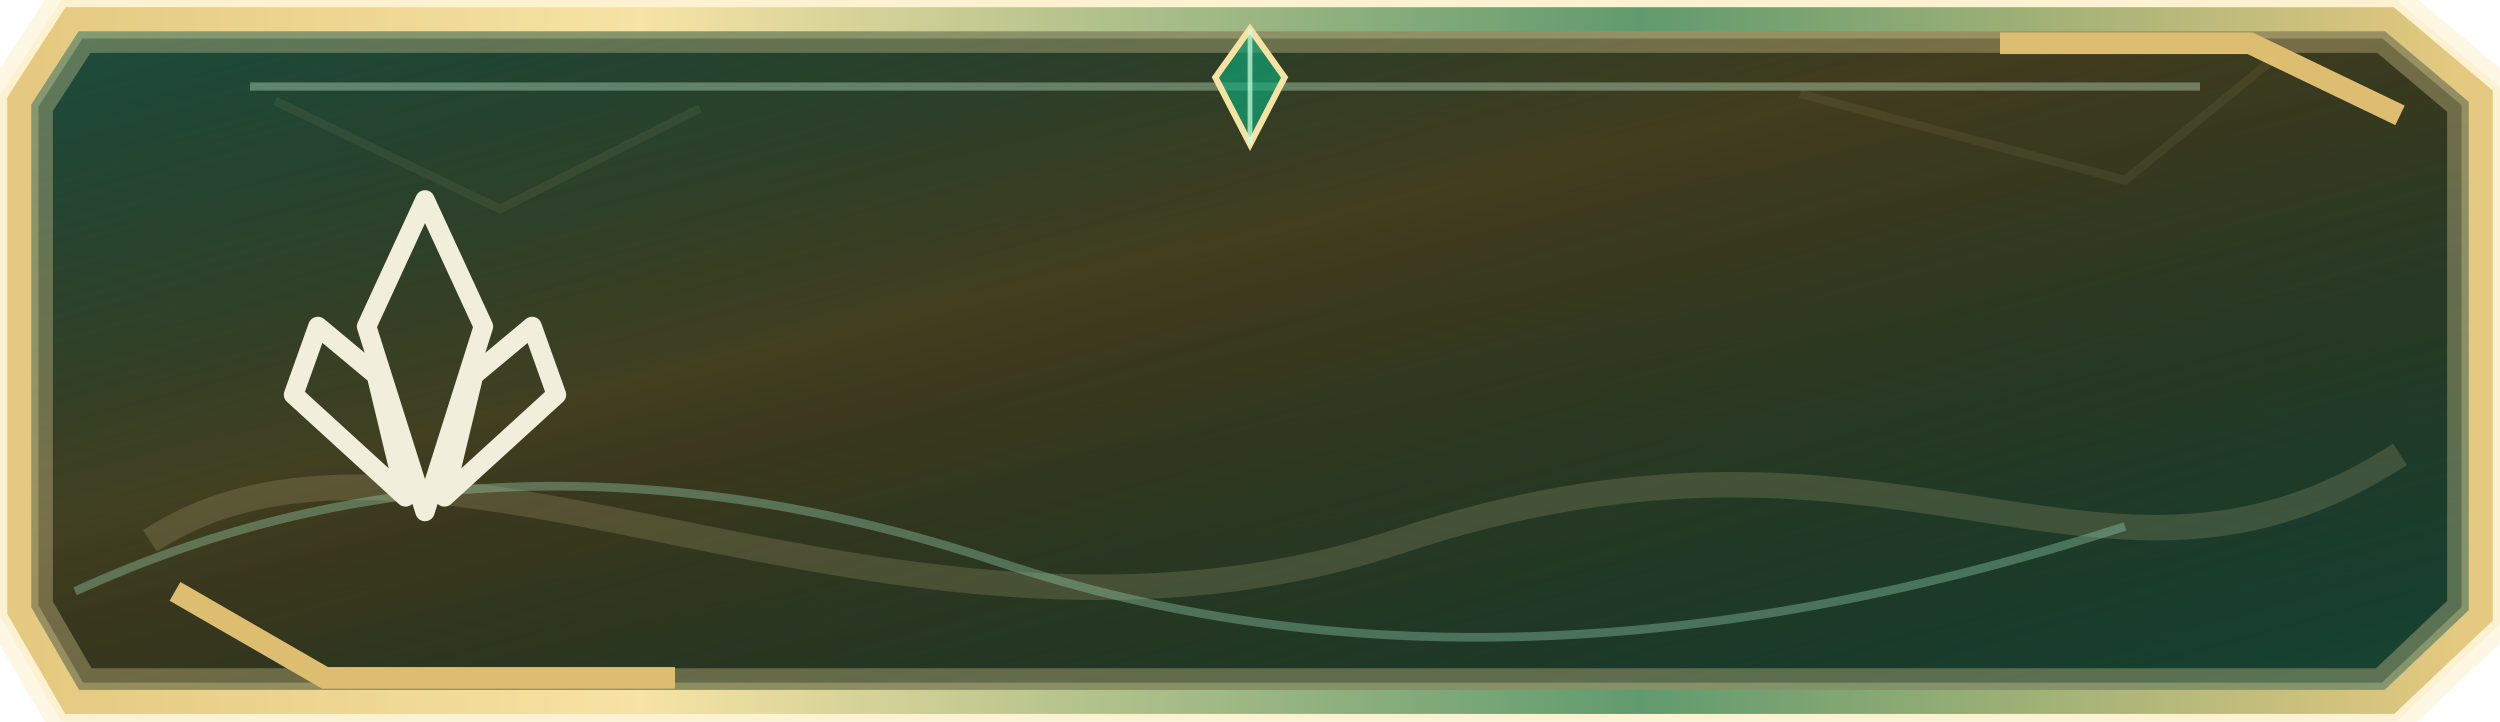
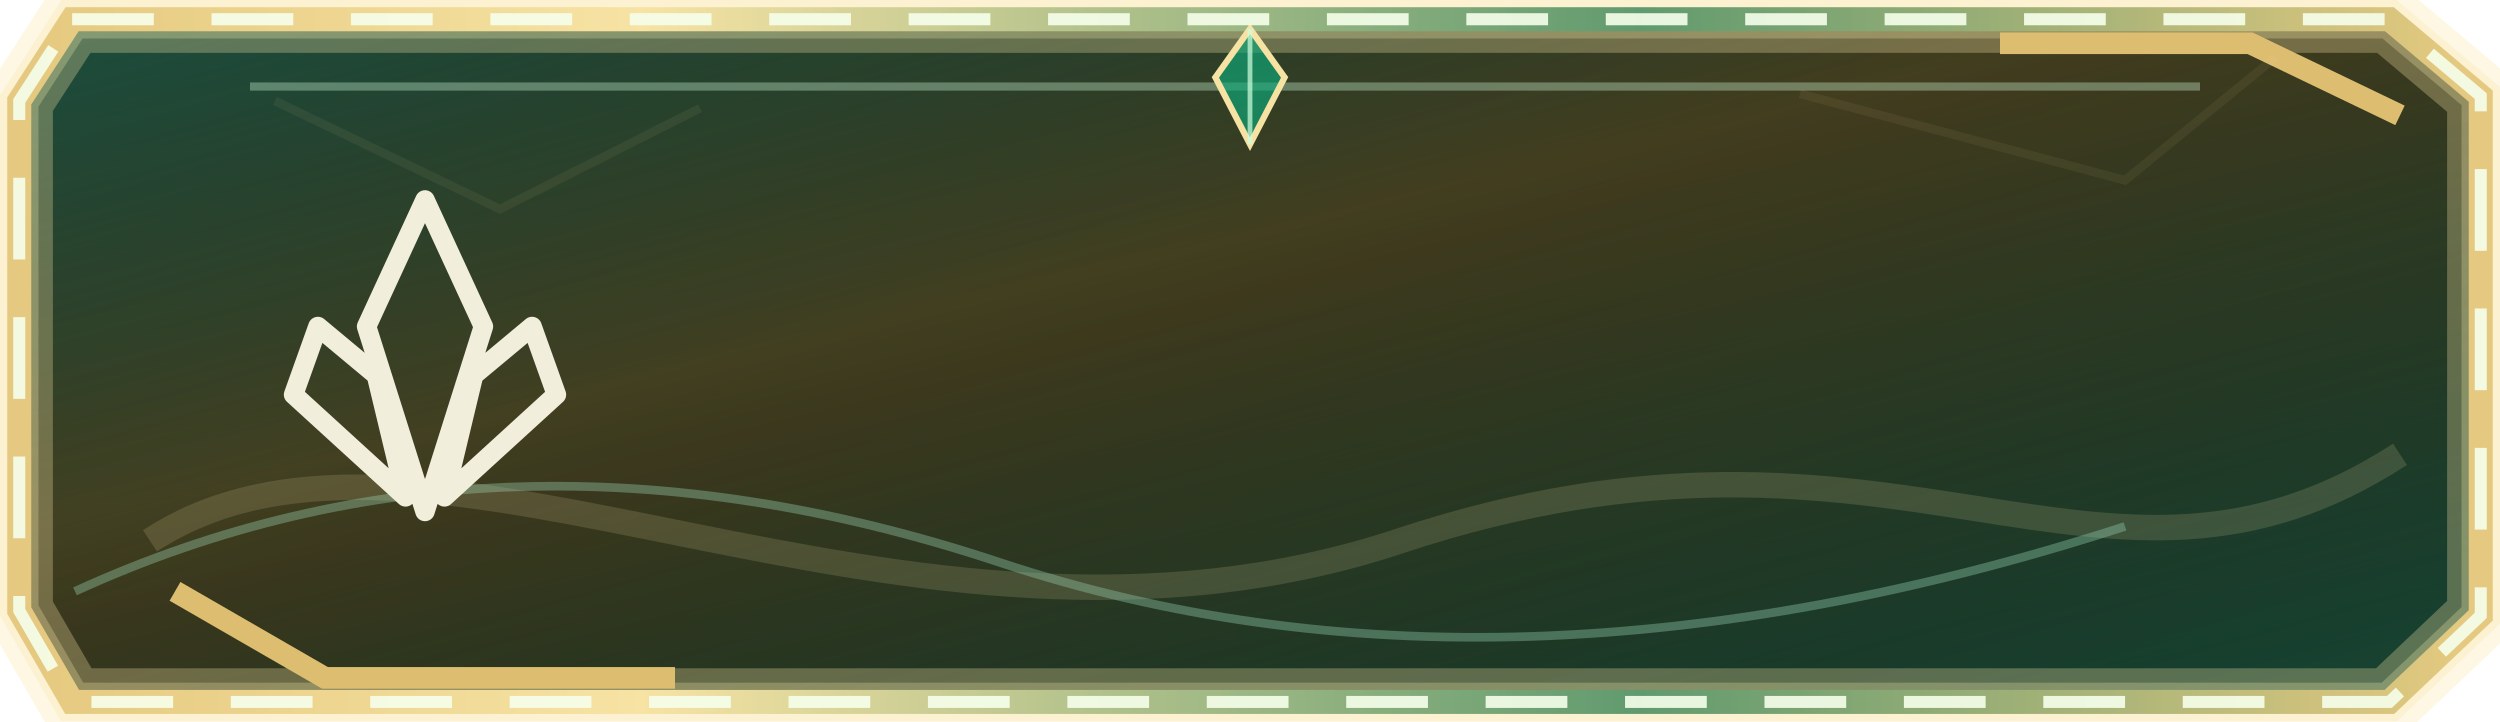
<svg xmlns="http://www.w3.org/2000/svg" width="520" height="150" viewBox="0 0 520 150" data-component="insignia" data-state="enfocado">
  <defs>
    <linearGradient id="base" x1="0" y1="0" x2=".85" y2="1">
      <stop stop-color="#071b17" />
      <stop offset=".43" stop-color="#46381a" />
      <stop offset="1" stop-color="#061812" />
    </linearGradient>
    <linearGradient id="glass" x1="0" y1="0" x2="1" y2="1">
      <stop stop-color="#5defbb" stop-opacity=".24" />
      <stop offset=".45" stop-color="#008a67" stop-opacity=".05" />
      <stop offset="1" stop-color="#70ffbc" stop-opacity=".20" />
    </linearGradient>
    <linearGradient id="edge" x1="0" y1="0" x2="1" y2="0">
      <stop stop-color="#ddbe70" />
      <stop offset=".25" stop-color="#f6e2a3" />
      <stop offset=".66" stop-color="#207b58" />
      <stop offset="1" stop-color="#ddbe70" />
    </linearGradient>
    <linearGradient id="bar" x1="0" x2="1" y1="0" y2=".2">
      <stop stop-color="#138b64" />
      <stop offset=".45" stop-color="#f6e2a3" />
      <stop offset="1" stop-color="#0b9a6b" />
    </linearGradient>
    <radialGradient id="aura">
      <stop stop-color="#f6e2a3" stop-opacity=".30" />
      <stop offset="1" stop-color="#f6e2a3" stop-opacity="0" />
    </radialGradient>
  </defs>
  <path d="M 15.0 4 L 497.0 4 L 516.0 20.0 L 516.0 128.0 L 497.0 146.0 L 15.0 146.0 L 4 127.0 L 4 21.0 Z" fill="url(#base)" stroke="#f6e2a3" stroke-opacity=".30" stroke-width="8" />
  <path d="M 15.0 4 L 497.0 4 L 516.0 20.0 L 516.0 128.0 L 497.0 146.0 L 15.0 146.0 L 4 127.0 L 4 21.0 Z" fill="url(#glass)" stroke="url(#edge)" stroke-width="5" />
  <path d="M 15.0 4 L 497.0 4 L 516.0 20.0 L 516.0 128.0 L 497.0 146.0 L 15.0 146.0 L 4 127.0 L 4 21.0 Z" fill="none" stroke="#f6e2a3" stroke-opacity="0.3" stroke-width="14" />
  <path d="M 52.0 18.0 L 457.6 18.0" stroke="#d7ffdf" stroke-opacity=".34" stroke-width="1.7" />
  <path d="M 36.4 123.0 L 67.6 141.0 L 140.4 141.0" stroke="#ddbe70" stroke-width="4.50" fill="none" />
  <path d="M 416.0 9.0 L 468.0 9.0 L 499.2 24.0" stroke="#ddbe70" stroke-width="4.50" fill="none" />
  <g opacity="0.72">
    <path d="M 31.2 112.5 C 88.4 75.0 187.2 147.0 291.2 112.5 S 436.8 135.0 499.2 94.5" fill="none" stroke="#f6e2a3" stroke-opacity=".21" stroke-width="5.3" />
    <path d="M 15.6 123.0 Q 104.0 82.5 208.0 117.0 T 442.0 109.5" fill="none" stroke="#baffdf" stroke-opacity=".40" stroke-width="1.80" />
    <path d="M 374.4 19.5 L 442.0 37.5 L 473.2 12.0 M 57.2 21.0 L 104.0 43.5 L 145.6 22.5" fill="none" stroke="#f6e2a3" stroke-opacity=".09" stroke-width="1.8" />
  </g>
  <path d="M 260.0 6.0 L 267.2 16.1 L 260.0 30.0 L 252.8 16.1 Z" stroke="#f6e2a3" stroke-width="1.3" fill="#0eaa7a" fill-opacity=".65" />
  <path d="M 260.0 6.0 L 260.0 30.0" stroke="#d1ffdf" stroke-opacity=".7" />
  <g data-icon="insignia" transform="translate(88.4 75.0) scale(1.0125)" stroke="#f2eedc" stroke-width="4" stroke-linecap="round" stroke-linejoin="round" fill="none">
    <path d="M 0 -33 L 12 -7 L 0 31 L -12 -7 Z M -22 -7 L -10 3 L -4 28 L -27 7 Z M 22 -7 L 10 3 L 4 28 L 27 7 Z" />
  </g>
+   <path d="M 15.0 4 L 497.0 4 L 516.0 20.0 L 516.0 128.0 L 497.0 146.0 L 15.0 146.0 L 4 127.0 L 4 21.0 Z" fill="none" stroke="#f6ffeb" stroke-width="2.5" stroke-dasharray="17 12" stroke-opacity=".9" />
</svg>
